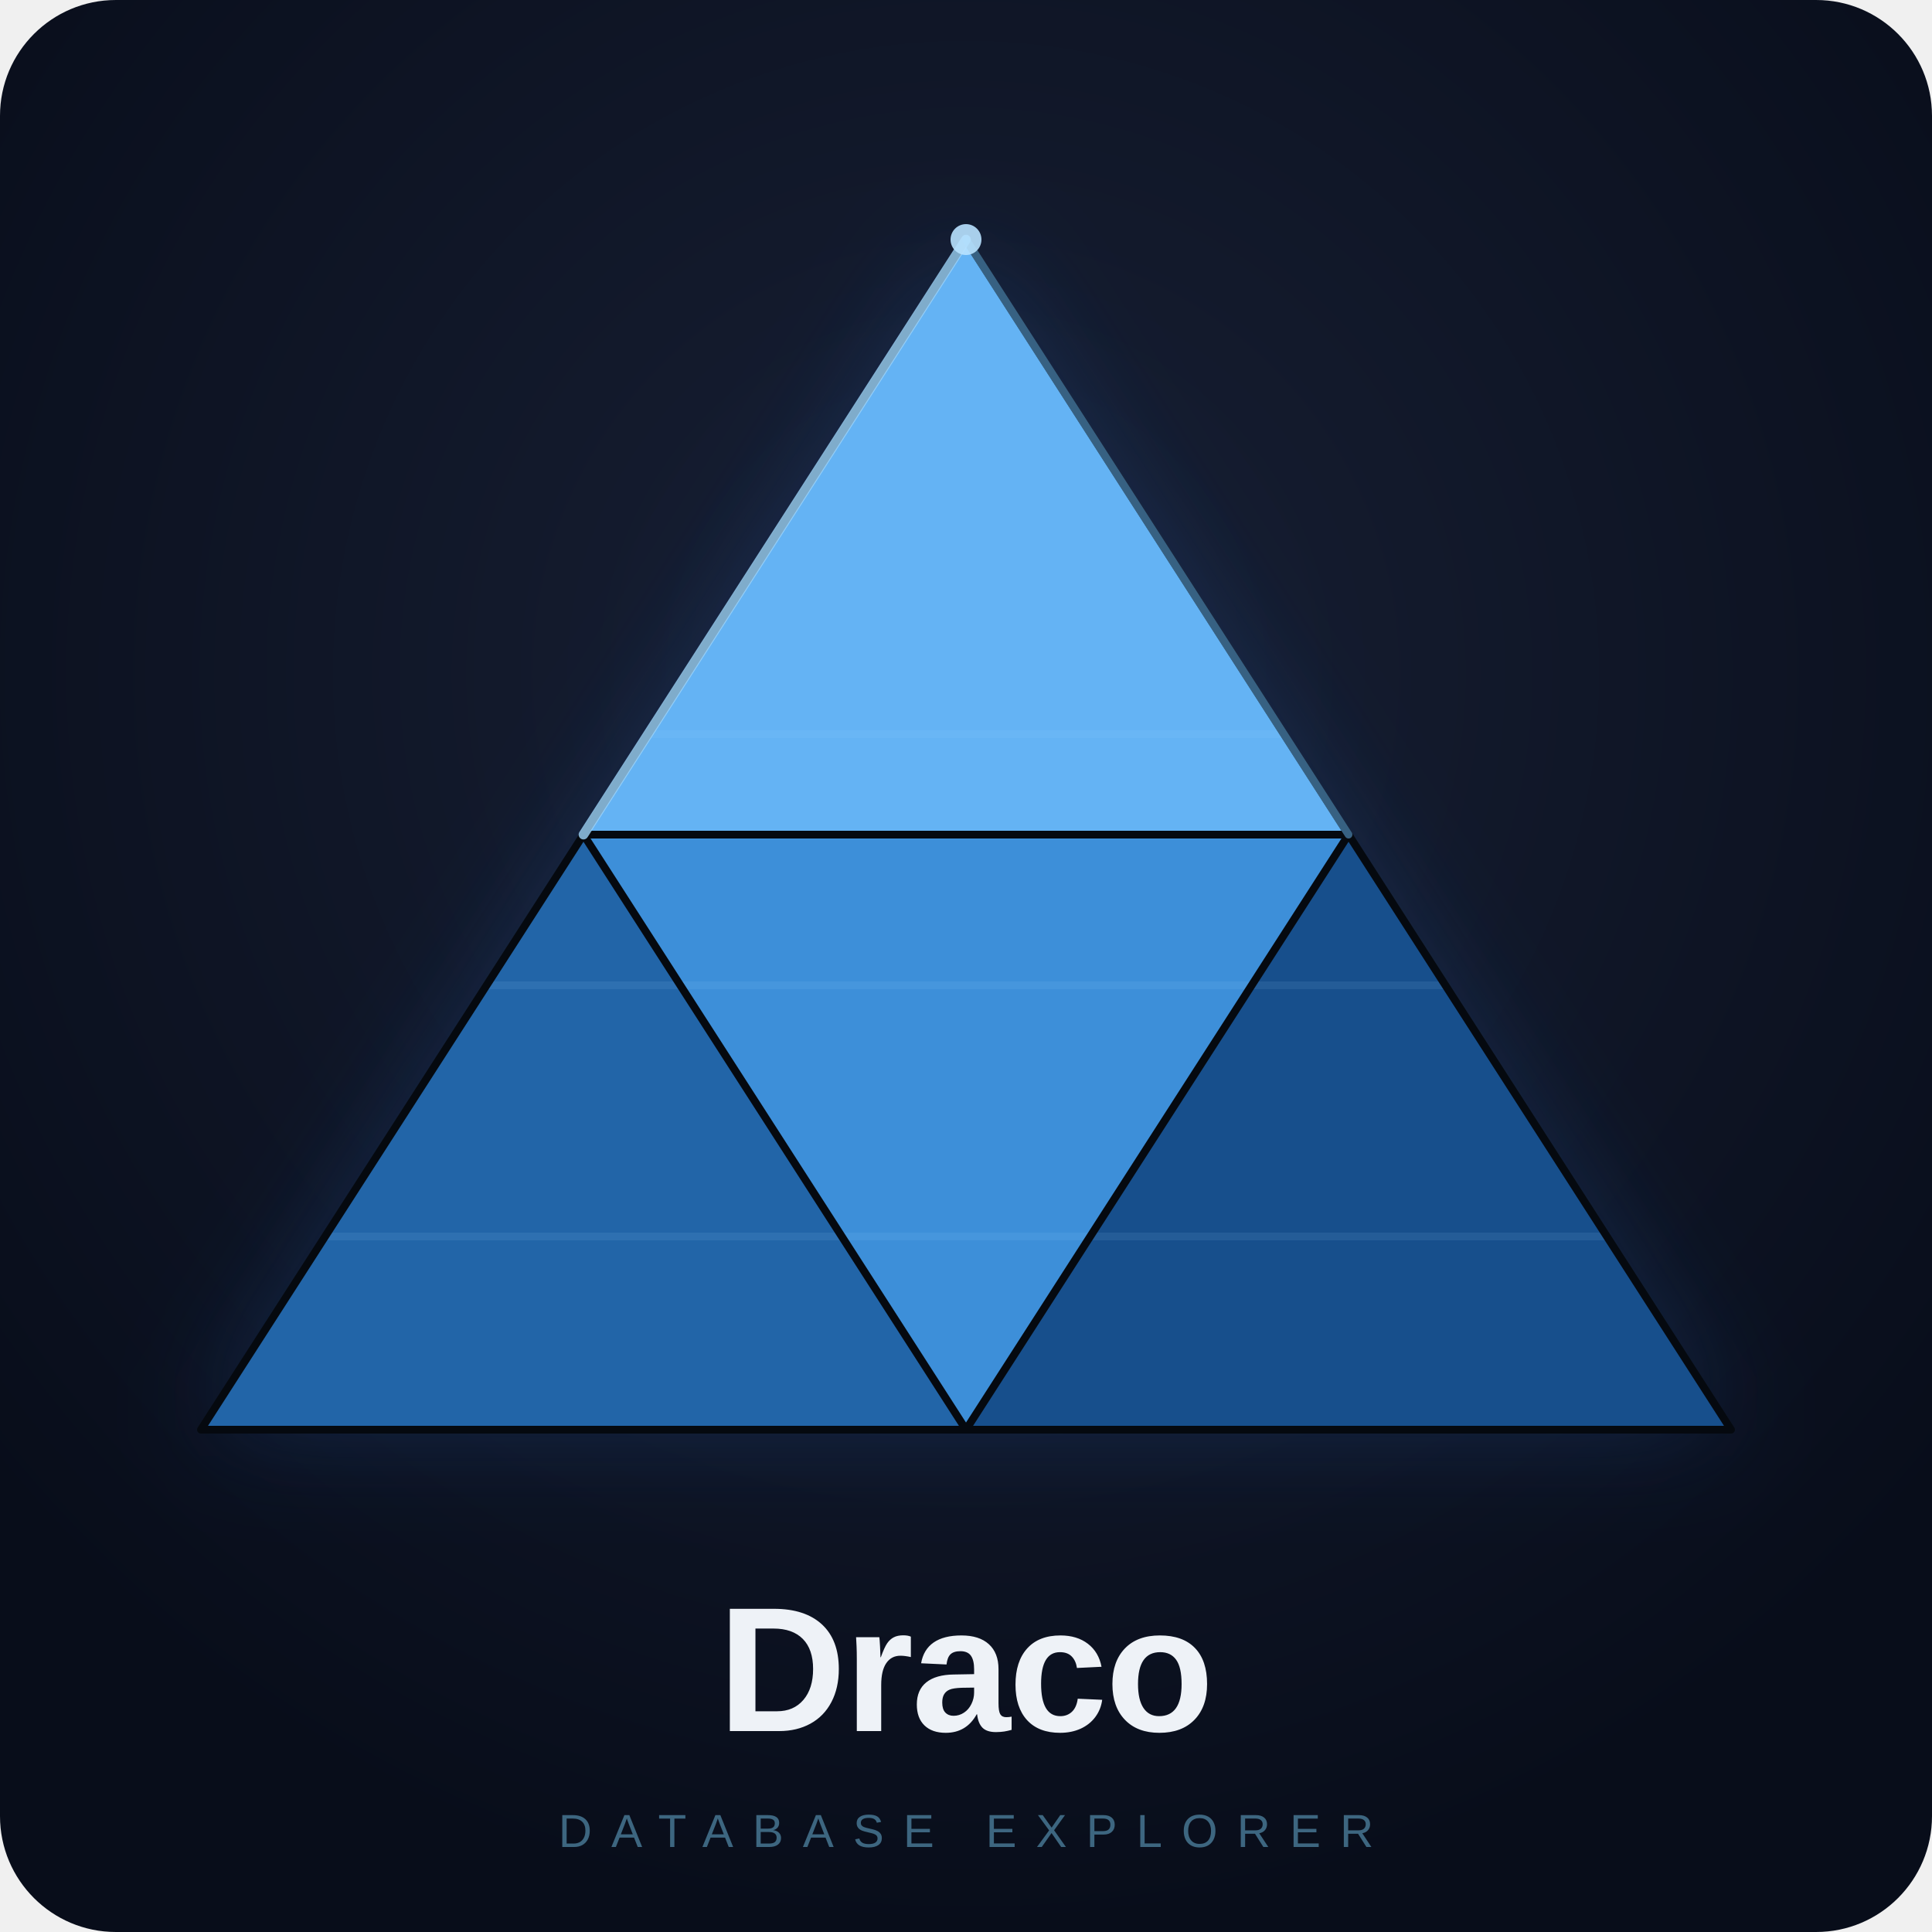
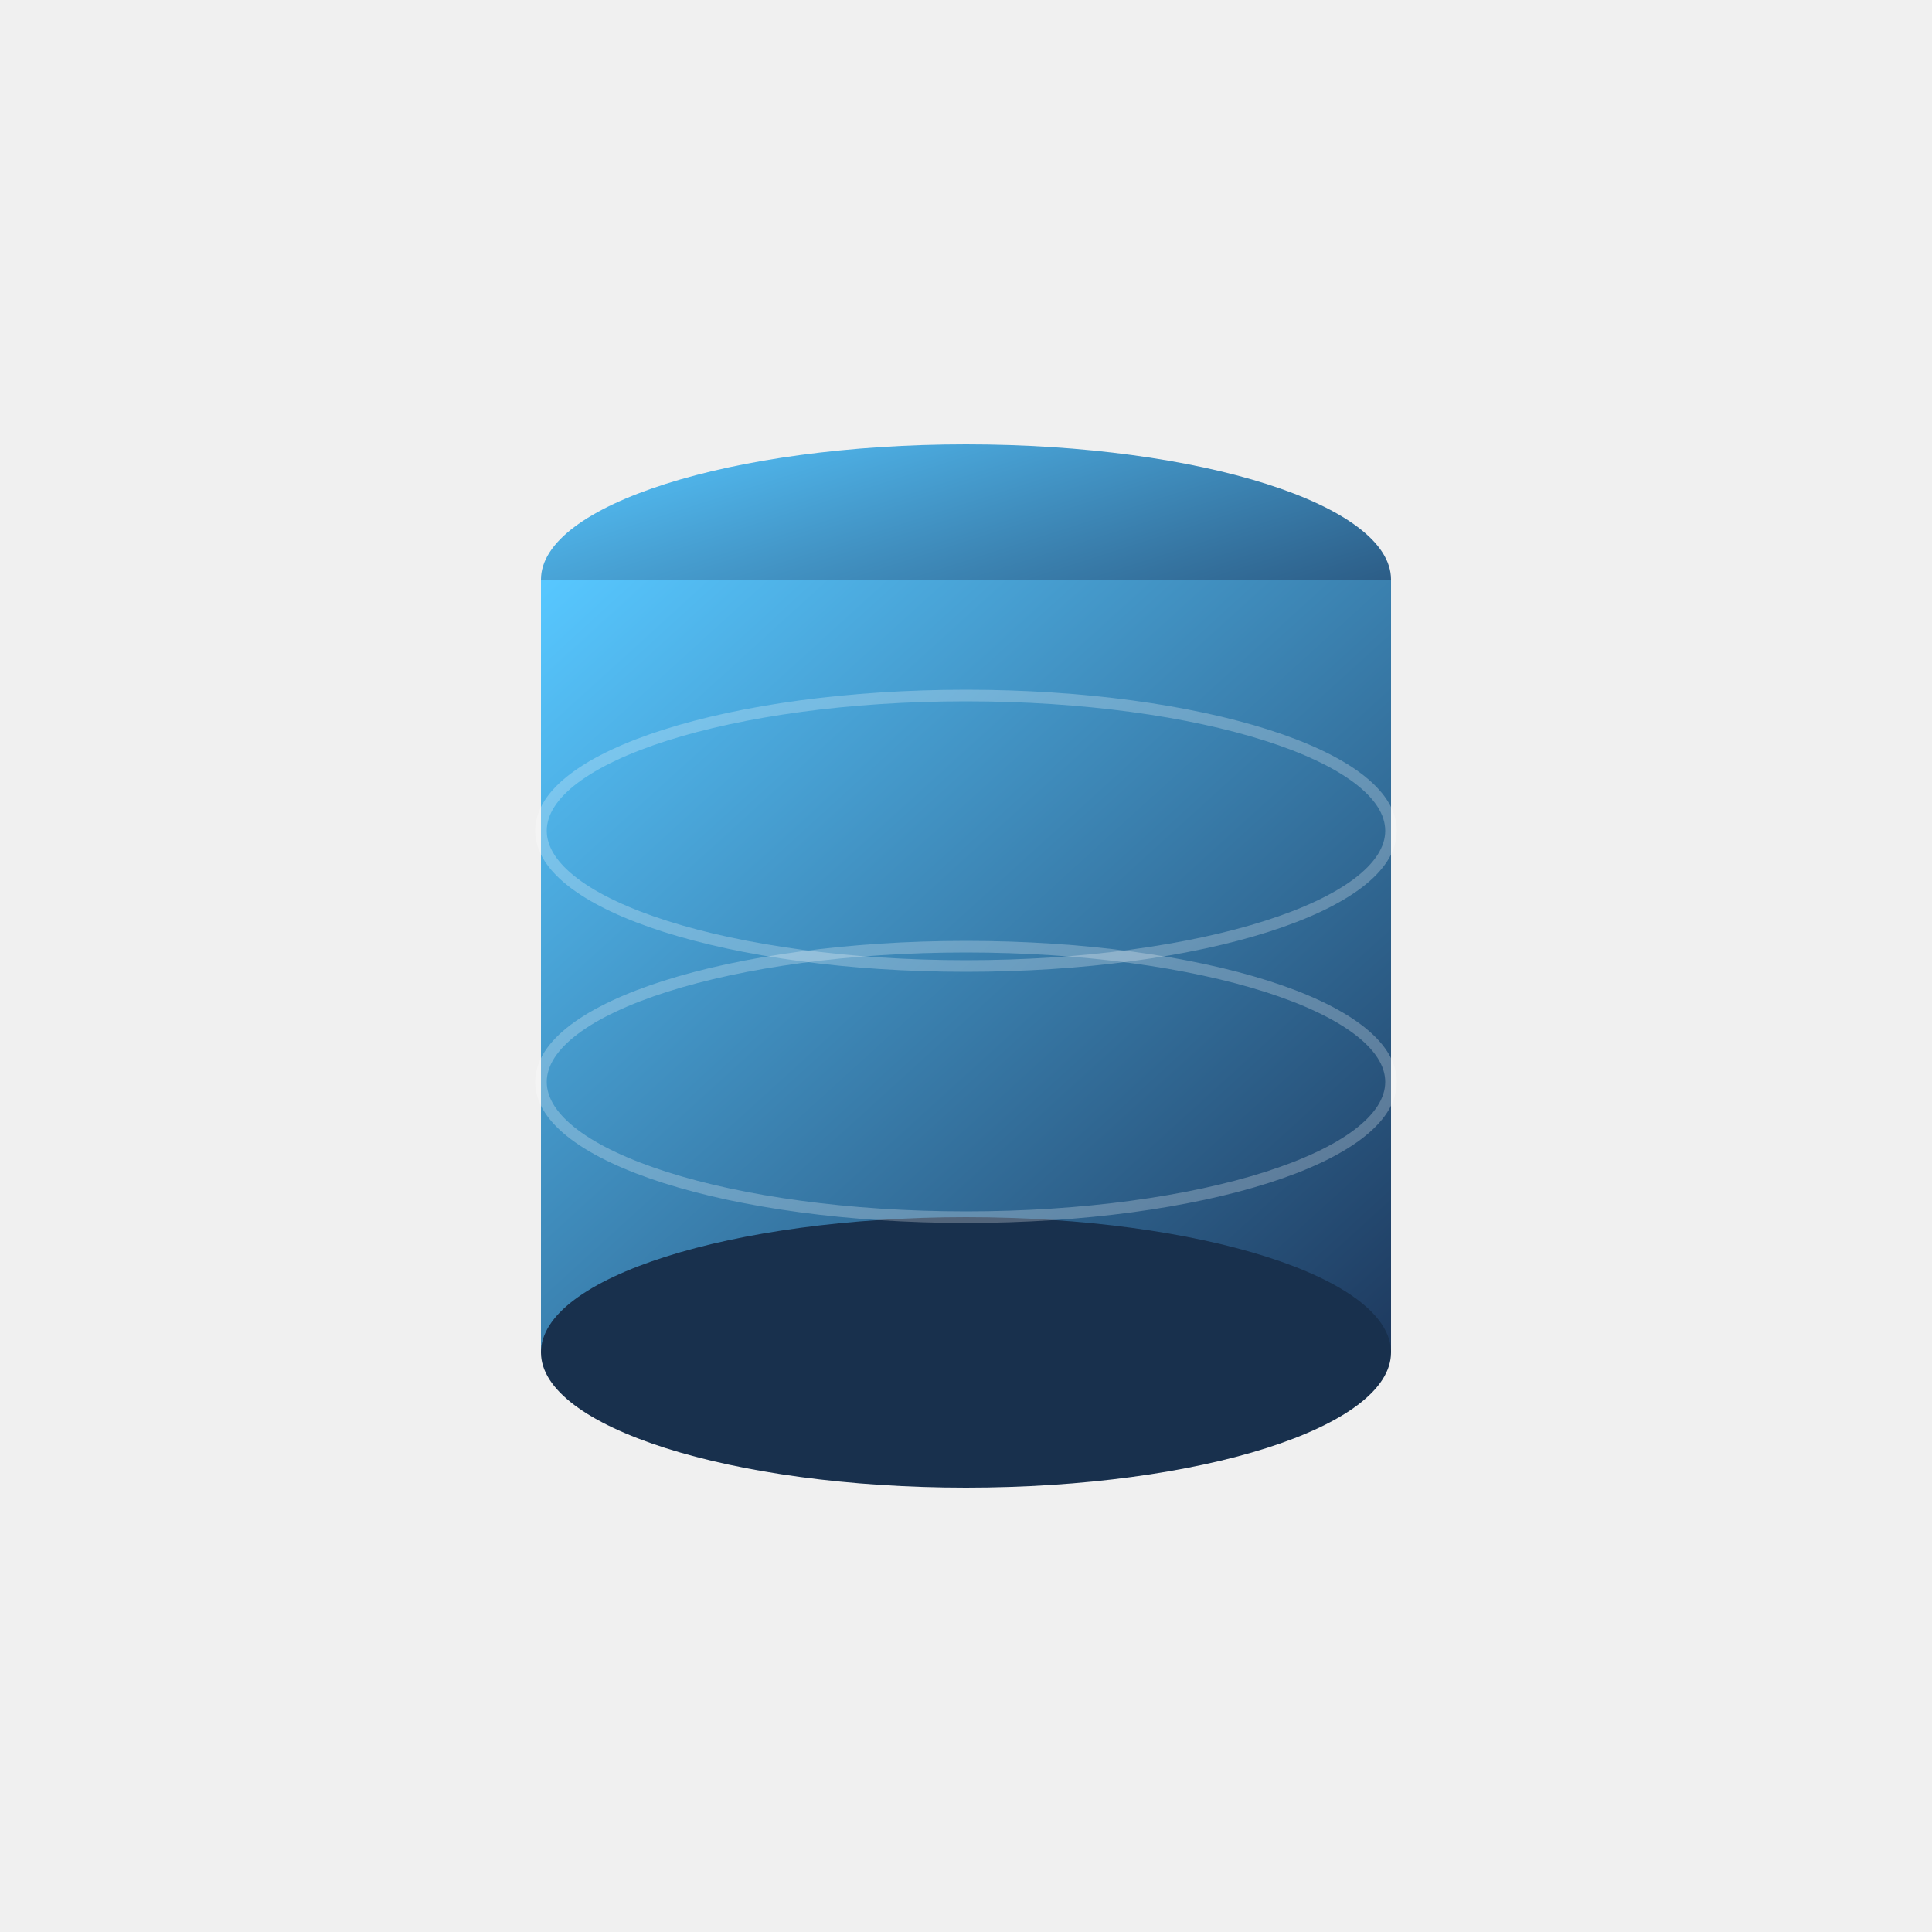
- <svg xmlns="http://www.w3.org/2000/svg" viewBox="0 0 500 500" width="500" height="500">
+ <svg xmlns="http://www.w3.org/2000/svg" viewBox="0 0 500 500">
  <defs>
-     <radialGradient id="bg" cx="50%" cy="35%" r="65%">
-       <stop offset="0%" stop-color="#182035" />
-       <stop offset="100%" stop-color="#080d1a" />
-     </radialGradient>
-     <filter id="glow" x="-30%" y="-30%" width="160%" height="160%">
-       <feGaussianBlur stdDeviation="14" result="b" />
-       <feMerge>
-         <feMergeNode in="b" />
-         <feMergeNode in="SourceGraphic" />
-       </feMerge>
-     </filter>
-     <clipPath id="prismClip">
-       <polygon points="250,62 52,370 448,370" />
-     </clipPath>
+     <linearGradient id="db" x1="0%" y1="0%" x2="100%" y2="100%">
+       <stop offset="0%" stop-color="#57C7FF" />
+       <stop offset="100%" stop-color="#1E3A5F" />
+     </linearGradient>
  </defs>
-   <rect width="500" height="500" fill="url(#bg)" rx="30" />
-   <polygon points="250,62 52,370 448,370" fill="#2255a0" opacity="0.30" filter="url(#glow)" />
-   <polygon points="250,62 151,216 349,216" fill="#64b3f4" />
-   <polygon points="151,216 250,370 349,216" fill="#3d8fd9" />
-   <polygon points="52,370 151,216 250,370" fill="#2265a8" />
-   <polygon points="448,370 349,216 250,370" fill="#174f8c" />
-   <g clip-path="url(#prismClip)" opacity="0.10">
-     <line x1="0" y1="190" x2="500" y2="190" stroke="#9dd4fa" stroke-width="2" />
-     <line x1="0" y1="255" x2="500" y2="255" stroke="#9dd4fa" stroke-width="2" />
-     <line x1="0" y1="320" x2="500" y2="320" stroke="#9dd4fa" stroke-width="2" />
+   <g transform="translate(250 250)">
+     <ellipse cx="0" cy="-100" rx="110" ry="35" fill="url(#db)" />
+     <rect x="-110" y="-100" width="220" height="200" fill="url(#db)" />
+     <ellipse cx="0" cy="100" rx="110" ry="35" fill="#18304D" />
+     <ellipse cx="0" cy="-35" rx="110" ry="35" fill="none" stroke="#FFFFFF" stroke-opacity="0.25" stroke-width="3" />
+     <ellipse cx="0" cy="30" rx="110" ry="35" fill="none" stroke="#FFFFFF" stroke-opacity="0.25" stroke-width="3" />
  </g>
-   <g fill="none" stroke="#05090f" stroke-width="2" stroke-linejoin="round">
-     <polygon points="250,62 52,370 448,370" />
-     <line x1="151" y1="216" x2="349" y2="216" />
-     <line x1="151" y1="216" x2="250" y2="370" />
-     <line x1="349" y1="216" x2="250" y2="370" />
-   </g>
-   <line x1="250" y1="62" x2="151" y2="216" stroke="#9dd4fa" stroke-width="2.5" stroke-linecap="round" opacity="0.80" />
-   <line x1="250" y1="62" x2="349" y2="216" stroke="#6ab9f5" stroke-width="2.0" stroke-linecap="round" opacity="0.50" />
-   <circle cx="250" cy="62" r="4" fill="#b8e2ff" opacity="0.90" />
-   <text x="250" y="448" font-family="'Segoe UI','Helvetica Neue',Arial,sans-serif" font-size="46" font-weight="800" fill="#eef2f7" text-anchor="middle" letter-spacing="-0.5">Draco</text>
-   <text x="250" y="478" font-family="'Segoe UI','Helvetica Neue',Arial,sans-serif" font-size="12" font-weight="500" fill="#3d6680" text-anchor="middle" letter-spacing="5">DATABASE EXPLORER</text>
</svg>
